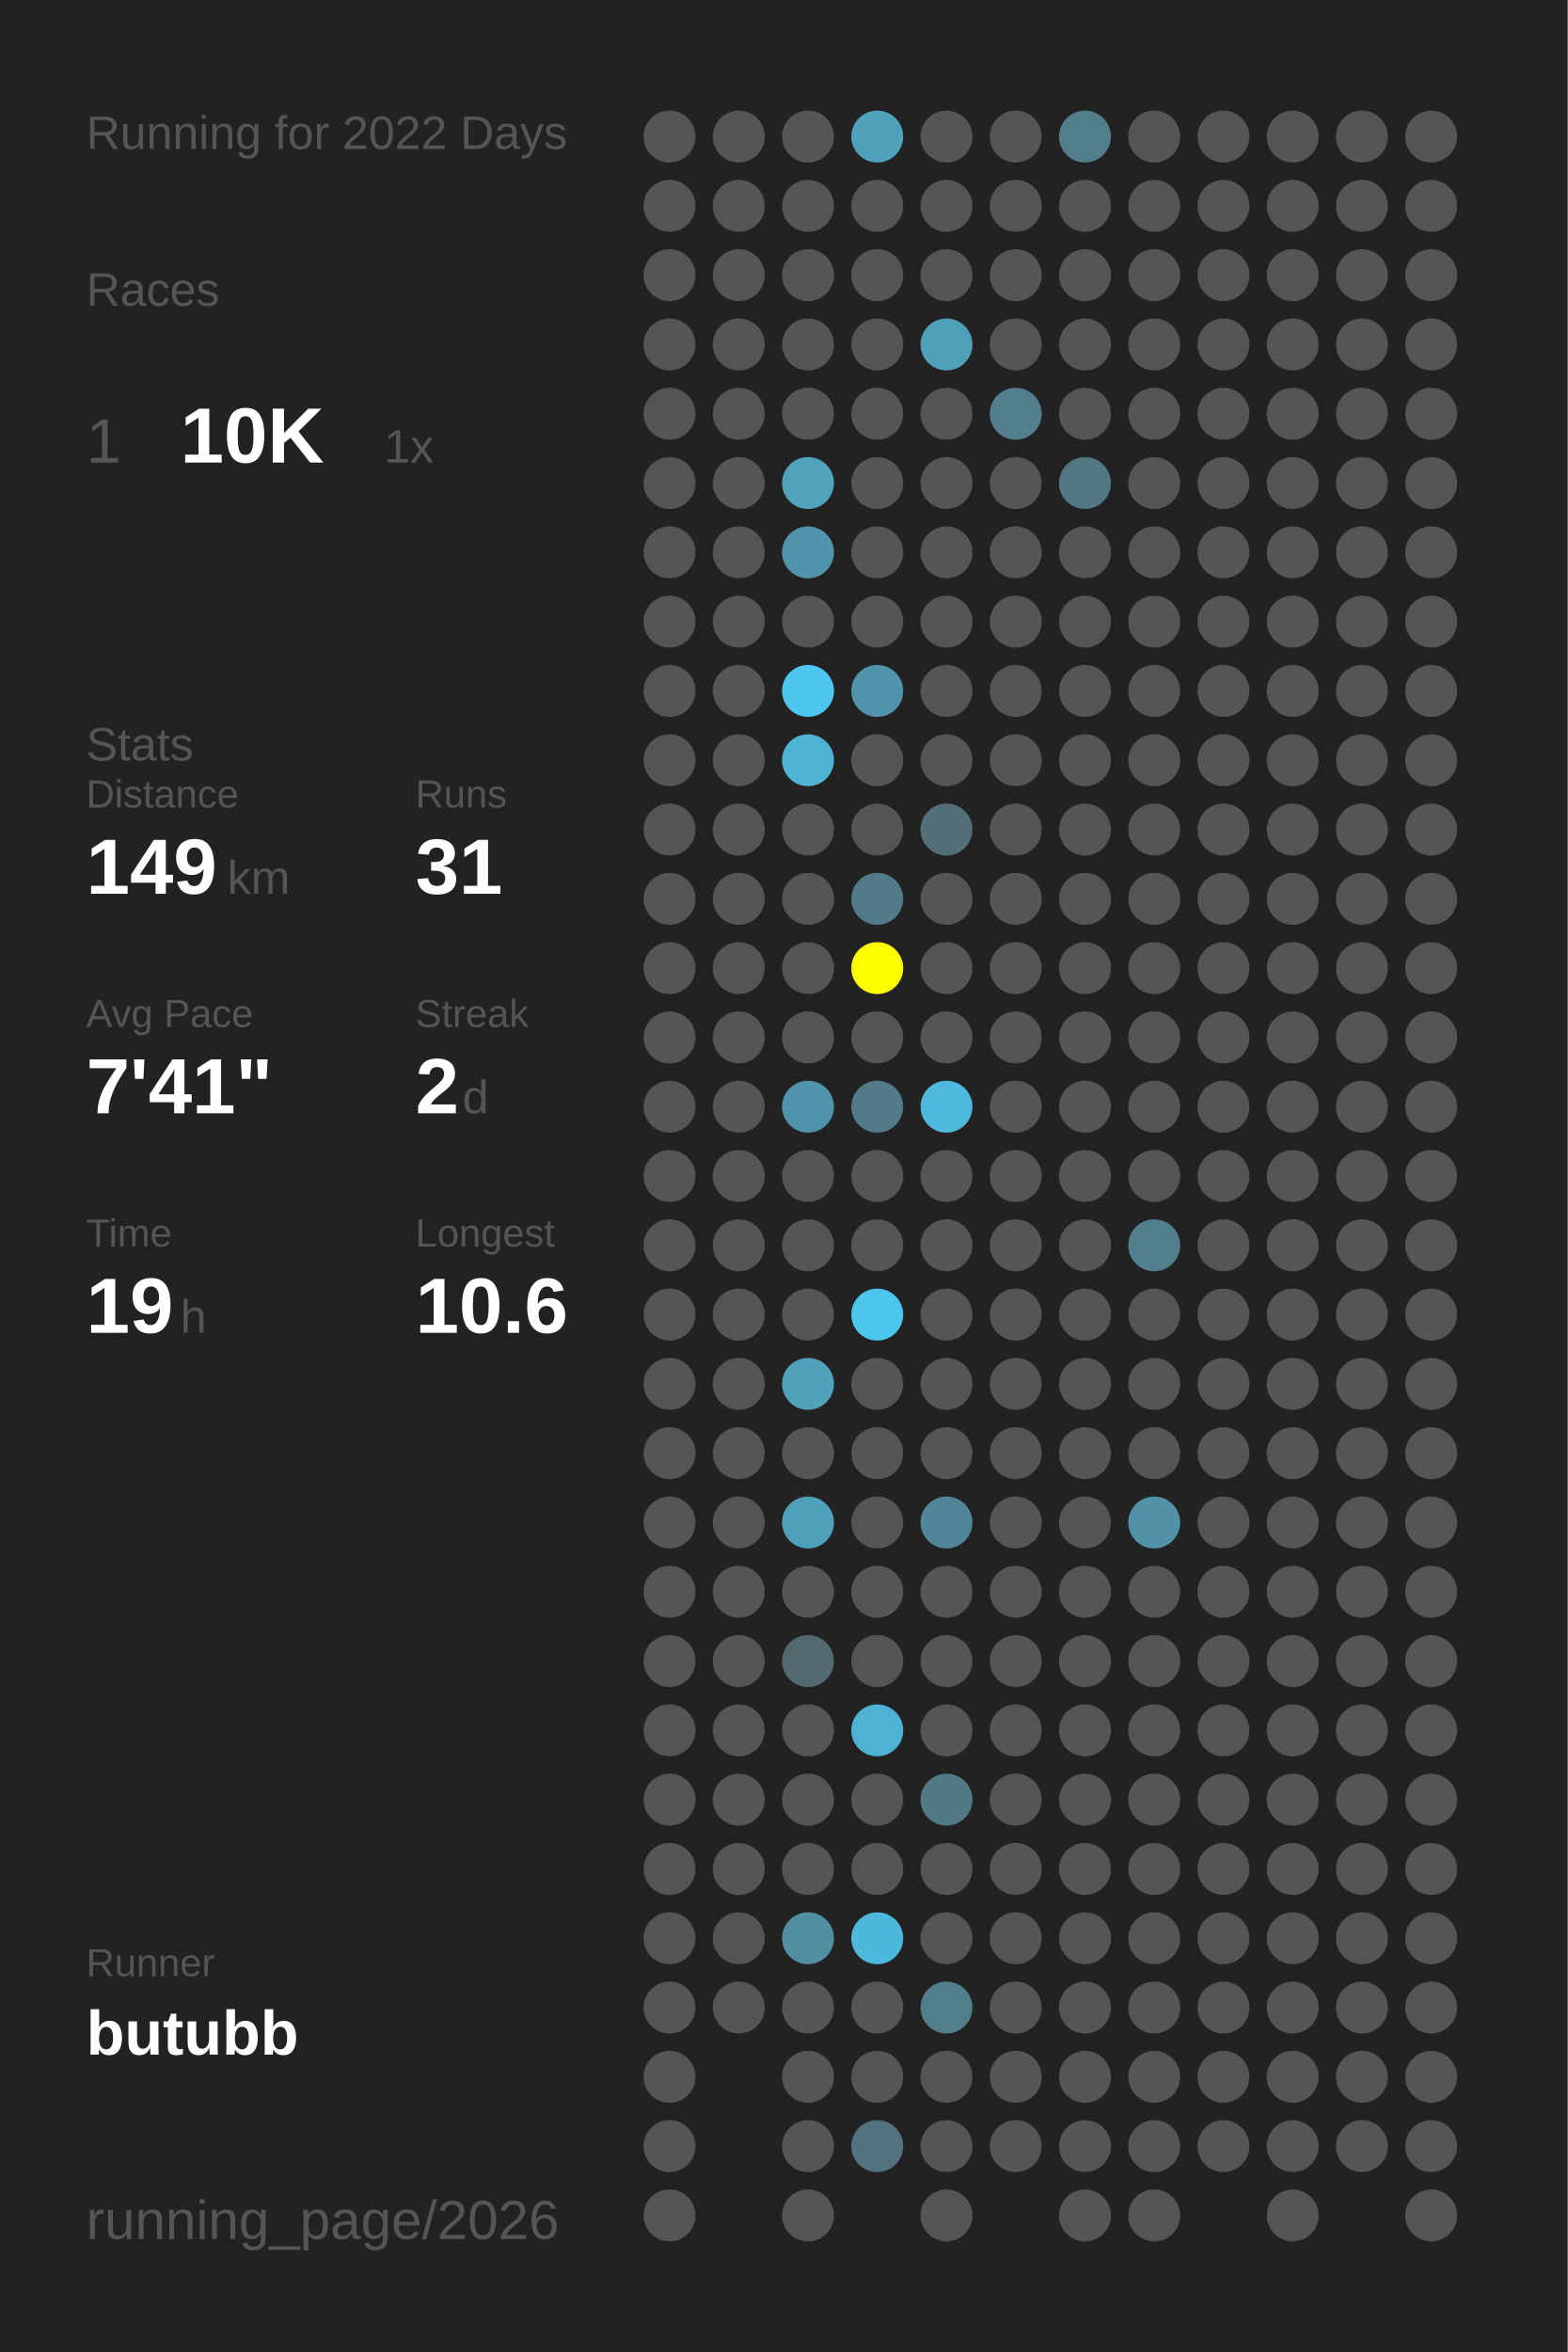
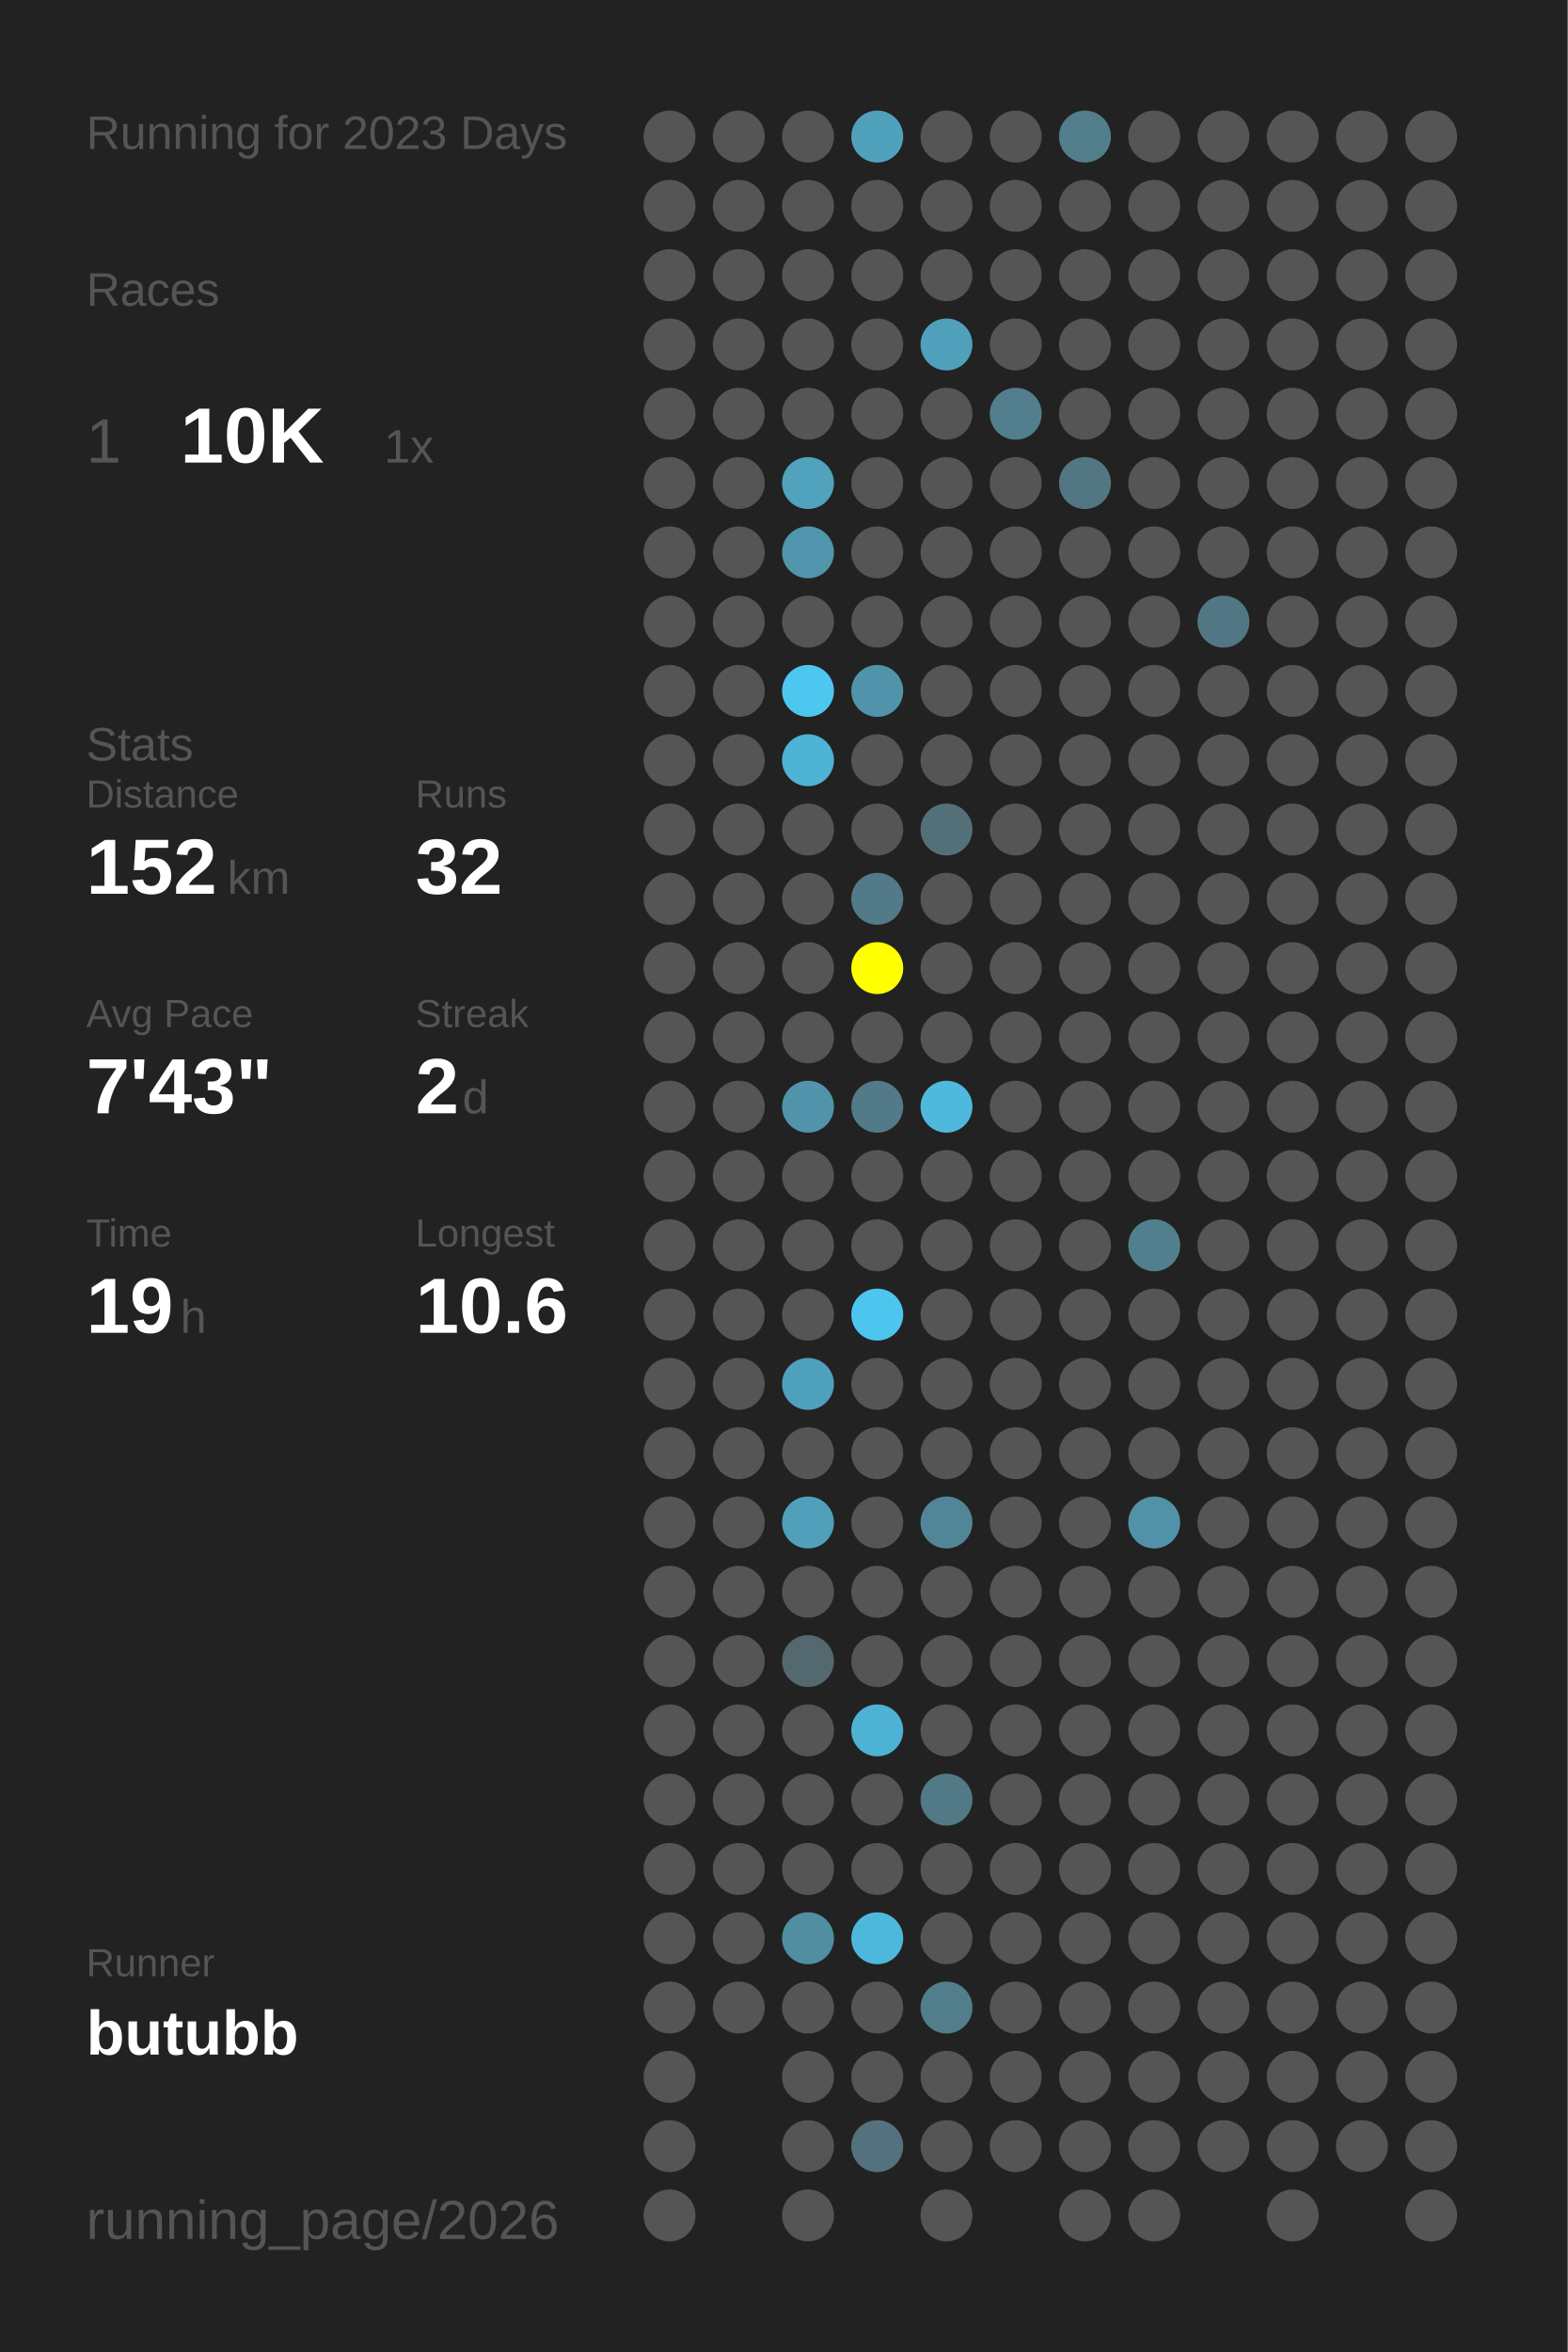
<svg xmlns="http://www.w3.org/2000/svg" baseProfile="full" height="300mm" version="1.1" viewBox="0,0,200,300" width="200mm">
  <defs />
  <rect fill="#222222" height="300" width="200" x="0" y="0" />
-   <text fill="#555555" style="font-size:6px; font-family:Arial;" x="11" y="19">Running for 2022 Days</text>
+   <text fill="#555555" style="font-size:6px; font-family:Arial;" x="11" y="19">Running for 2023 Days</text>
  <text fill="#555555" style="font-size:6px; font-family:Arial;" x="11" y="39">Races</text>
  <text fill="#555555" style="font-size:8px; font-family:Arial;" x="11" y="59">1</text>
  <text fill="#FFFFFF" style="font-size:10px; font-family:Arial; font-weight:bold;" x="23" y="59">10K</text>
  <text fill="#555555" style="font-size:6px; font-family:Arial;" x="49" y="59">1x</text>
  <text fill="#555555" style="font-size:6px; font-family:Arial;" x="11" y="97">Stats</text>
  <text fill="#555555" style="font-size:5px; font-family:Arial;" x="11" y="103">Distance</text>
-   <text fill="#FFFFFF" style="font-size:10px; font-family:Arial; font-weight:bold;" x="11" y="114">149</text>
+   <text fill="#FFFFFF" style="font-size:10px; font-family:Arial; font-weight:bold;" x="11" y="114">152</text>
  <text fill="#555555" style="font-size:6px; font-family:Arial;" x="29" y="114">km</text>
  <text fill="#555555" style="font-size:5px; font-family:Arial;" x="53" y="103">Runs</text>
-   <text fill="#FFFFFF" style="font-size:10px; font-family:Arial; font-weight:bold;" x="53" y="114">31</text>
+   <text fill="#FFFFFF" style="font-size:10px; font-family:Arial; font-weight:bold;" x="53" y="114">32</text>
  <text fill="#555555" style="font-size:5px; font-family:Arial;" x="11" y="131">Avg Pace</text>
-   <text fill="#FFFFFF" style="font-size:10px; font-family:Arial; font-weight:bold;" x="11" y="142">7'41"</text>
+   <text fill="#FFFFFF" style="font-size:10px; font-family:Arial; font-weight:bold;" x="11" y="142">7'43"</text>
  <text fill="#555555" style="font-size:5px; font-family:Arial;" x="53" y="131">Streak</text>
  <text fill="#FFFFFF" style="font-size:10px; font-family:Arial; font-weight:bold;" x="53" y="142">2</text>
  <text fill="#555555" style="font-size:6px; font-family:Arial;" x="59" y="142">d</text>
  <text fill="#555555" style="font-size:5px; font-family:Arial;" x="11" y="159">Time</text>
  <text fill="#FFFFFF" style="font-size:10px; font-family:Arial; font-weight:bold;" x="11" y="170">19</text>
  <text fill="#555555" style="font-size:6px; font-family:Arial;" x="23" y="170">h</text>
  <text fill="#555555" style="font-size:5px; font-family:Arial;" x="53" y="159">Longest</text>
  <text fill="#FFFFFF" style="font-size:10px; font-family:Arial; font-weight:bold;" x="53" y="170">10.6</text>
  <text fill="#555555" style="font-size:5px; font-family:Arial;" x="11" y="252.065">Runner</text>
  <text fill="#FFFFFF" style="font-size:8px; font-family:Arial; font-weight:bold;" x="11" y="262.065">butubb</text>
  <text fill="#555555" style="font-size:7px; font-family:Arial;" x="11" y="285.581">running_page/2026</text>
  <circle cx="85.417" cy="17.419" fill="#555555" r="3.312" />
  <circle cx="85.417" cy="26.258" fill="#555555" r="3.312" />
  <circle cx="85.417" cy="35.097" fill="#555555" r="3.312" />
  <circle cx="85.417" cy="43.935" fill="#555555" r="3.312" />
  <circle cx="85.417" cy="52.774" fill="#555555" r="3.312" />
  <circle cx="85.417" cy="61.613" fill="#555555" r="3.312" />
  <circle cx="85.417" cy="70.452" fill="#555555" r="3.312" />
  <circle cx="85.417" cy="79.29" fill="#555555" r="3.312" />
  <circle cx="85.417" cy="88.129" fill="#555555" r="3.312" />
  <circle cx="85.417" cy="96.968" fill="#555555" r="3.312" />
  <circle cx="85.417" cy="105.806" fill="#555555" r="3.312" />
  <circle cx="85.417" cy="114.645" fill="#555555" r="3.312" />
  <circle cx="85.417" cy="123.484" fill="#555555" r="3.312" />
  <circle cx="85.417" cy="132.323" fill="#555555" r="3.312" />
  <circle cx="85.417" cy="141.161" fill="#555555" r="3.312" />
  <circle cx="85.417" cy="150" fill="#555555" r="3.312" />
  <circle cx="85.417" cy="158.839" fill="#555555" r="3.312" />
  <circle cx="85.417" cy="167.677" fill="#555555" r="3.312" />
  <circle cx="85.417" cy="176.516" fill="#555555" r="3.312" />
  <circle cx="85.417" cy="185.355" fill="#555555" r="3.312" />
  <circle cx="85.417" cy="194.194" fill="#555555" r="3.312" />
  <circle cx="85.417" cy="203.032" fill="#555555" r="3.312" />
  <circle cx="85.417" cy="211.871" fill="#555555" r="3.312" />
  <circle cx="85.417" cy="220.71" fill="#555555" r="3.312" />
  <circle cx="85.417" cy="229.548" fill="#555555" r="3.312" />
  <circle cx="85.417" cy="238.387" fill="#555555" r="3.312" />
  <circle cx="85.417" cy="247.226" fill="#555555" r="3.312" />
  <circle cx="85.417" cy="256.065" fill="#555555" r="3.312" />
  <circle cx="85.417" cy="264.903" fill="#555555" r="3.312" />
  <circle cx="85.417" cy="273.742" fill="#555555" r="3.312" />
  <circle cx="85.417" cy="282.581" fill="#555555" r="3.312" />
  <circle cx="94.25" cy="17.419" fill="#555555" r="3.312" />
  <circle cx="94.25" cy="26.258" fill="#555555" r="3.312" />
  <circle cx="94.25" cy="35.097" fill="#555555" r="3.312" />
  <circle cx="94.25" cy="43.935" fill="#555555" r="3.312" />
  <circle cx="94.25" cy="52.774" fill="#555555" r="3.312" />
  <circle cx="94.25" cy="61.613" fill="#555555" r="3.312" />
  <circle cx="94.25" cy="70.452" fill="#555555" r="3.312" />
  <circle cx="94.25" cy="79.29" fill="#555555" r="3.312" />
  <circle cx="94.25" cy="88.129" fill="#555555" r="3.312" />
  <circle cx="94.25" cy="96.968" fill="#555555" r="3.312" />
  <circle cx="94.25" cy="105.806" fill="#555555" r="3.312" />
  <circle cx="94.25" cy="114.645" fill="#555555" r="3.312" />
  <circle cx="94.25" cy="123.484" fill="#555555" r="3.312" />
  <circle cx="94.25" cy="132.323" fill="#555555" r="3.312" />
  <circle cx="94.25" cy="141.161" fill="#555555" r="3.312" />
  <circle cx="94.25" cy="150" fill="#555555" r="3.312" />
  <circle cx="94.25" cy="158.839" fill="#555555" r="3.312" />
  <circle cx="94.25" cy="167.677" fill="#555555" r="3.312" />
  <circle cx="94.25" cy="176.516" fill="#555555" r="3.312" />
  <circle cx="94.25" cy="185.355" fill="#555555" r="3.312" />
  <circle cx="94.25" cy="194.194" fill="#555555" r="3.312" />
  <circle cx="94.25" cy="203.032" fill="#555555" r="3.312" />
  <circle cx="94.25" cy="211.871" fill="#555555" r="3.312" />
  <circle cx="94.25" cy="220.71" fill="#555555" r="3.312" />
  <circle cx="94.25" cy="229.548" fill="#555555" r="3.312" />
  <circle cx="94.25" cy="238.387" fill="#555555" r="3.312" />
  <circle cx="94.25" cy="247.226" fill="#555555" r="3.312" />
  <circle cx="94.25" cy="256.065" fill="#555555" r="3.312" />
  <circle cx="103.083" cy="17.419" fill="#555555" r="3.312" />
  <circle cx="103.083" cy="26.258" fill="#555555" r="3.312" />
  <circle cx="103.083" cy="35.097" fill="#555555" r="3.312" />
  <circle cx="103.083" cy="43.935" fill="#555555" r="3.312" />
  <circle cx="103.083" cy="52.774" fill="#555555" r="3.312" />
  <circle cx="103.083" cy="61.613" fill="#50a2bd" r="3.312" />
  <circle cx="103.083" cy="70.452" fill="#5095ac" r="3.312" />
  <circle cx="103.083" cy="79.29" fill="#555555" r="3.312" />
  <circle cx="103.083" cy="88.129" fill="#4dc7f0" r="3.312" />
  <circle cx="103.083" cy="96.968" fill="#4eb3d5" r="3.312" />
  <circle cx="103.083" cy="105.806" fill="#555555" r="3.312" />
  <circle cx="103.083" cy="114.645" fill="#555555" r="3.312" />
  <circle cx="103.083" cy="123.484" fill="#555555" r="3.312" />
  <circle cx="103.083" cy="132.323" fill="#555555" r="3.312" />
  <circle cx="103.083" cy="141.161" fill="#5093aa" r="3.312" />
  <circle cx="103.083" cy="150" fill="#555555" r="3.312" />
  <circle cx="103.083" cy="158.839" fill="#555555" r="3.312" />
  <circle cx="103.083" cy="167.677" fill="#555555" r="3.312" />
  <circle cx="103.083" cy="176.516" fill="#50a1bc" r="3.312" />
  <circle cx="103.083" cy="185.355" fill="#555555" r="3.312" />
  <circle cx="103.083" cy="194.194" fill="#50a0bb" r="3.312" />
  <circle cx="103.083" cy="203.032" fill="#555555" r="3.312" />
  <circle cx="103.083" cy="211.871" fill="#53686f" r="3.312" />
  <circle cx="103.083" cy="220.71" fill="#555555" r="3.312" />
  <circle cx="103.083" cy="229.548" fill="#555555" r="3.312" />
  <circle cx="103.083" cy="238.387" fill="#555555" r="3.312" />
  <circle cx="103.083" cy="247.226" fill="#518ea2" r="3.312" />
  <circle cx="103.083" cy="256.065" fill="#555555" r="3.312" />
  <circle cx="103.083" cy="264.903" fill="#555555" r="3.312" />
  <circle cx="103.083" cy="273.742" fill="#555555" r="3.312" />
  <circle cx="103.083" cy="282.581" fill="#555555" r="3.312" />
  <circle cx="111.917" cy="17.419" fill="#50a1bc" r="3.312" />
  <circle cx="111.917" cy="26.258" fill="#555555" r="3.312" />
  <circle cx="111.917" cy="35.097" fill="#555555" r="3.312" />
  <circle cx="111.917" cy="43.935" fill="#555555" r="3.312" />
  <circle cx="111.917" cy="52.774" fill="#555555" r="3.312" />
  <circle cx="111.917" cy="61.613" fill="#555555" r="3.312" />
  <circle cx="111.917" cy="70.452" fill="#555555" r="3.312" />
  <circle cx="111.917" cy="79.29" fill="#555555" r="3.312" />
  <circle cx="111.917" cy="88.129" fill="#5093aa" r="3.312" />
  <circle cx="111.917" cy="96.968" fill="#555555" r="3.312" />
  <circle cx="111.917" cy="105.806" fill="#555555" r="3.312" />
  <circle cx="111.917" cy="114.645" fill="#527a88" r="3.312" />
  <circle cx="111.917" cy="123.484" fill="#FFFF00" r="3.312" />
  <circle cx="111.917" cy="132.323" fill="#555555" r="3.312" />
  <circle cx="111.917" cy="141.161" fill="#527a88" r="3.312" />
  <circle cx="111.917" cy="150" fill="#555555" r="3.312" />
  <circle cx="111.917" cy="158.839" fill="#555555" r="3.312" />
  <circle cx="111.917" cy="167.677" fill="#4dc6ef" r="3.312" />
  <circle cx="111.917" cy="176.516" fill="#555555" r="3.312" />
  <circle cx="111.917" cy="185.355" fill="#555555" r="3.312" />
  <circle cx="111.917" cy="194.194" fill="#555555" r="3.312" />
  <circle cx="111.917" cy="203.032" fill="#555555" r="3.312" />
  <circle cx="111.917" cy="211.871" fill="#555555" r="3.312" />
  <circle cx="111.917" cy="220.71" fill="#4eb2d4" r="3.312" />
  <circle cx="111.917" cy="229.548" fill="#555555" r="3.312" />
  <circle cx="111.917" cy="238.387" fill="#555555" r="3.312" />
  <circle cx="111.917" cy="247.226" fill="#4eb8dc" r="3.312" />
  <circle cx="111.917" cy="256.065" fill="#555555" r="3.312" />
  <circle cx="111.917" cy="264.903" fill="#555555" r="3.312" />
  <circle cx="111.917" cy="273.742" fill="#53727d" r="3.312" />
  <circle cx="120.75" cy="17.419" fill="#555555" r="3.312" />
  <circle cx="120.75" cy="26.258" fill="#555555" r="3.312" />
  <circle cx="120.75" cy="35.097" fill="#555555" r="3.312" />
  <circle cx="120.75" cy="43.935" fill="#50a0bb" r="3.312" />
  <circle cx="120.75" cy="52.774" fill="#555555" r="3.312" />
  <circle cx="120.75" cy="61.613" fill="#555555" r="3.312" />
  <circle cx="120.75" cy="70.452" fill="#555555" r="3.312" />
  <circle cx="120.75" cy="79.29" fill="#555555" r="3.312" />
  <circle cx="120.75" cy="88.129" fill="#555555" r="3.312" />
  <circle cx="120.75" cy="96.968" fill="#555555" r="3.312" />
  <circle cx="120.75" cy="105.806" fill="#537079" r="3.312" />
  <circle cx="120.75" cy="114.645" fill="#555555" r="3.312" />
  <circle cx="120.75" cy="123.484" fill="#555555" r="3.312" />
  <circle cx="120.75" cy="132.323" fill="#555555" r="3.312" />
  <circle cx="120.75" cy="141.161" fill="#4eb9dd" r="3.312" />
  <circle cx="120.75" cy="150" fill="#555555" r="3.312" />
  <circle cx="120.75" cy="158.839" fill="#555555" r="3.312" />
  <circle cx="120.75" cy="167.677" fill="#555555" r="3.312" />
  <circle cx="120.75" cy="176.516" fill="#555555" r="3.312" />
  <circle cx="120.75" cy="185.355" fill="#555555" r="3.312" />
  <circle cx="120.75" cy="194.194" fill="#518698" r="3.312" />
  <circle cx="120.75" cy="203.032" fill="#555555" r="3.312" />
  <circle cx="120.75" cy="211.871" fill="#555555" r="3.312" />
  <circle cx="120.75" cy="220.71" fill="#555555" r="3.312" />
  <circle cx="120.75" cy="229.548" fill="#527986" r="3.312" />
  <circle cx="120.75" cy="238.387" fill="#555555" r="3.312" />
  <circle cx="120.75" cy="247.226" fill="#555555" r="3.312" />
  <circle cx="120.75" cy="256.065" fill="#527e8c" r="3.312" />
  <circle cx="120.75" cy="264.903" fill="#555555" r="3.312" />
  <circle cx="120.75" cy="273.742" fill="#555555" r="3.312" />
  <circle cx="120.75" cy="282.581" fill="#555555" r="3.312" />
  <circle cx="129.583" cy="17.419" fill="#555555" r="3.312" />
  <circle cx="129.583" cy="26.258" fill="#555555" r="3.312" />
  <circle cx="129.583" cy="35.097" fill="#555555" r="3.312" />
  <circle cx="129.583" cy="43.935" fill="#555555" r="3.312" />
  <circle cx="129.583" cy="52.774" fill="#527e8d" r="3.312" />
  <circle cx="129.583" cy="61.613" fill="#555555" r="3.312" />
  <circle cx="129.583" cy="70.452" fill="#555555" r="3.312" />
  <circle cx="129.583" cy="79.29" fill="#555555" r="3.312" />
  <circle cx="129.583" cy="88.129" fill="#555555" r="3.312" />
  <circle cx="129.583" cy="96.968" fill="#555555" r="3.312" />
  <circle cx="129.583" cy="105.806" fill="#555555" r="3.312" />
  <circle cx="129.583" cy="114.645" fill="#555555" r="3.312" />
  <circle cx="129.583" cy="123.484" fill="#555555" r="3.312" />
  <circle cx="129.583" cy="132.323" fill="#555555" r="3.312" />
  <circle cx="129.583" cy="141.161" fill="#555555" r="3.312" />
  <circle cx="129.583" cy="150" fill="#555555" r="3.312" />
  <circle cx="129.583" cy="158.839" fill="#555555" r="3.312" />
  <circle cx="129.583" cy="167.677" fill="#555555" r="3.312" />
  <circle cx="129.583" cy="176.516" fill="#555555" r="3.312" />
  <circle cx="129.583" cy="185.355" fill="#555555" r="3.312" />
  <circle cx="129.583" cy="194.194" fill="#555555" r="3.312" />
  <circle cx="129.583" cy="203.032" fill="#555555" r="3.312" />
  <circle cx="129.583" cy="211.871" fill="#555555" r="3.312" />
  <circle cx="129.583" cy="220.71" fill="#555555" r="3.312" />
  <circle cx="129.583" cy="229.548" fill="#555555" r="3.312" />
  <circle cx="129.583" cy="238.387" fill="#555555" r="3.312" />
  <circle cx="129.583" cy="247.226" fill="#555555" r="3.312" />
  <circle cx="129.583" cy="256.065" fill="#555555" r="3.312" />
  <circle cx="129.583" cy="264.903" fill="#555555" r="3.312" />
  <circle cx="129.583" cy="273.742" fill="#555555" r="3.312" />
  <circle cx="138.417" cy="17.419" fill="#527d8b" r="3.312" />
  <circle cx="138.417" cy="26.258" fill="#555555" r="3.312" />
  <circle cx="138.417" cy="35.097" fill="#555555" r="3.312" />
  <circle cx="138.417" cy="43.935" fill="#555555" r="3.312" />
  <circle cx="138.417" cy="52.774" fill="#555555" r="3.312" />
  <circle cx="138.417" cy="61.613" fill="#527682" r="3.312" />
  <circle cx="138.417" cy="70.452" fill="#555555" r="3.312" />
  <circle cx="138.417" cy="79.29" fill="#555555" r="3.312" />
  <circle cx="138.417" cy="88.129" fill="#555555" r="3.312" />
  <circle cx="138.417" cy="96.968" fill="#555555" r="3.312" />
  <circle cx="138.417" cy="105.806" fill="#555555" r="3.312" />
  <circle cx="138.417" cy="114.645" fill="#555555" r="3.312" />
  <circle cx="138.417" cy="123.484" fill="#555555" r="3.312" />
  <circle cx="138.417" cy="132.323" fill="#555555" r="3.312" />
  <circle cx="138.417" cy="141.161" fill="#555555" r="3.312" />
  <circle cx="138.417" cy="150" fill="#555555" r="3.312" />
  <circle cx="138.417" cy="158.839" fill="#555555" r="3.312" />
  <circle cx="138.417" cy="167.677" fill="#555555" r="3.312" />
  <circle cx="138.417" cy="176.516" fill="#555555" r="3.312" />
  <circle cx="138.417" cy="185.355" fill="#555555" r="3.312" />
  <circle cx="138.417" cy="194.194" fill="#555555" r="3.312" />
  <circle cx="138.417" cy="203.032" fill="#555555" r="3.312" />
  <circle cx="138.417" cy="211.871" fill="#555555" r="3.312" />
  <circle cx="138.417" cy="220.71" fill="#555555" r="3.312" />
  <circle cx="138.417" cy="229.548" fill="#555555" r="3.312" />
  <circle cx="138.417" cy="238.387" fill="#555555" r="3.312" />
  <circle cx="138.417" cy="247.226" fill="#555555" r="3.312" />
  <circle cx="138.417" cy="256.065" fill="#555555" r="3.312" />
  <circle cx="138.417" cy="264.903" fill="#555555" r="3.312" />
  <circle cx="138.417" cy="273.742" fill="#555555" r="3.312" />
  <circle cx="138.417" cy="282.581" fill="#555555" r="3.312" />
  <circle cx="147.25" cy="17.419" fill="#555555" r="3.312" />
  <circle cx="147.25" cy="26.258" fill="#555555" r="3.312" />
  <circle cx="147.25" cy="35.097" fill="#555555" r="3.312" />
  <circle cx="147.25" cy="43.935" fill="#555555" r="3.312" />
  <circle cx="147.25" cy="52.774" fill="#555555" r="3.312" />
  <circle cx="147.25" cy="61.613" fill="#555555" r="3.312" />
  <circle cx="147.25" cy="70.452" fill="#555555" r="3.312" />
  <circle cx="147.25" cy="79.29" fill="#555555" r="3.312" />
  <circle cx="147.25" cy="88.129" fill="#555555" r="3.312" />
  <circle cx="147.25" cy="96.968" fill="#555555" r="3.312" />
  <circle cx="147.25" cy="105.806" fill="#555555" r="3.312" />
  <circle cx="147.25" cy="114.645" fill="#555555" r="3.312" />
  <circle cx="147.25" cy="123.484" fill="#555555" r="3.312" />
  <circle cx="147.25" cy="132.323" fill="#555555" r="3.312" />
  <circle cx="147.25" cy="141.161" fill="#555555" r="3.312" />
  <circle cx="147.25" cy="150" fill="#555555" r="3.312" />
  <circle cx="147.25" cy="158.839" fill="#527f8e" r="3.312" />
  <circle cx="147.25" cy="167.677" fill="#555555" r="3.312" />
  <circle cx="147.25" cy="176.516" fill="#555555" r="3.312" />
  <circle cx="147.25" cy="185.355" fill="#555555" r="3.312" />
  <circle cx="147.25" cy="194.194" fill="#5192a8" r="3.312" />
  <circle cx="147.25" cy="203.032" fill="#555555" r="3.312" />
  <circle cx="147.25" cy="211.871" fill="#555555" r="3.312" />
  <circle cx="147.25" cy="220.71" fill="#555555" r="3.312" />
  <circle cx="147.25" cy="229.548" fill="#555555" r="3.312" />
  <circle cx="147.25" cy="238.387" fill="#555555" r="3.312" />
  <circle cx="147.25" cy="247.226" fill="#555555" r="3.312" />
  <circle cx="147.25" cy="256.065" fill="#555555" r="3.312" />
  <circle cx="147.25" cy="264.903" fill="#555555" r="3.312" />
  <circle cx="147.25" cy="273.742" fill="#555555" r="3.312" />
  <circle cx="147.25" cy="282.581" fill="#555555" r="3.312" />
  <circle cx="156.083" cy="17.419" fill="#555555" r="3.312" />
  <circle cx="156.083" cy="26.258" fill="#555555" r="3.312" />
  <circle cx="156.083" cy="35.097" fill="#555555" r="3.312" />
  <circle cx="156.083" cy="43.935" fill="#555555" r="3.312" />
  <circle cx="156.083" cy="52.774" fill="#555555" r="3.312" />
  <circle cx="156.083" cy="61.613" fill="#555555" r="3.312" />
  <circle cx="156.083" cy="70.452" fill="#555555" r="3.312" />
-   <circle cx="156.083" cy="79.29" fill="#555555" r="3.312" />
+   <circle cx="156.083" cy="79.29" fill="#527784" r="3.312" />
  <circle cx="156.083" cy="88.129" fill="#555555" r="3.312" />
  <circle cx="156.083" cy="96.968" fill="#555555" r="3.312" />
  <circle cx="156.083" cy="105.806" fill="#555555" r="3.312" />
  <circle cx="156.083" cy="114.645" fill="#555555" r="3.312" />
  <circle cx="156.083" cy="123.484" fill="#555555" r="3.312" />
  <circle cx="156.083" cy="132.323" fill="#555555" r="3.312" />
  <circle cx="156.083" cy="141.161" fill="#555555" r="3.312" />
  <circle cx="156.083" cy="150" fill="#555555" r="3.312" />
  <circle cx="156.083" cy="158.839" fill="#555555" r="3.312" />
  <circle cx="156.083" cy="167.677" fill="#555555" r="3.312" />
  <circle cx="156.083" cy="176.516" fill="#555555" r="3.312" />
  <circle cx="156.083" cy="185.355" fill="#555555" r="3.312" />
  <circle cx="156.083" cy="194.194" fill="#555555" r="3.312" />
  <circle cx="156.083" cy="203.032" fill="#555555" r="3.312" />
  <circle cx="156.083" cy="211.871" fill="#555555" r="3.312" />
  <circle cx="156.083" cy="220.71" fill="#555555" r="3.312" />
  <circle cx="156.083" cy="229.548" fill="#555555" r="3.312" />
  <circle cx="156.083" cy="238.387" fill="#555555" r="3.312" />
  <circle cx="156.083" cy="247.226" fill="#555555" r="3.312" />
  <circle cx="156.083" cy="256.065" fill="#555555" r="3.312" />
  <circle cx="156.083" cy="264.903" fill="#555555" r="3.312" />
  <circle cx="156.083" cy="273.742" fill="#555555" r="3.312" />
  <circle cx="164.917" cy="17.419" fill="#555555" r="3.312" />
  <circle cx="164.917" cy="26.258" fill="#555555" r="3.312" />
  <circle cx="164.917" cy="35.097" fill="#555555" r="3.312" />
  <circle cx="164.917" cy="43.935" fill="#555555" r="3.312" />
  <circle cx="164.917" cy="52.774" fill="#555555" r="3.312" />
  <circle cx="164.917" cy="61.613" fill="#555555" r="3.312" />
  <circle cx="164.917" cy="70.452" fill="#555555" r="3.312" />
  <circle cx="164.917" cy="79.29" fill="#555555" r="3.312" />
  <circle cx="164.917" cy="88.129" fill="#555555" r="3.312" />
  <circle cx="164.917" cy="96.968" fill="#555555" r="3.312" />
  <circle cx="164.917" cy="105.806" fill="#555555" r="3.312" />
  <circle cx="164.917" cy="114.645" fill="#555555" r="3.312" />
  <circle cx="164.917" cy="123.484" fill="#555555" r="3.312" />
  <circle cx="164.917" cy="132.323" fill="#555555" r="3.312" />
  <circle cx="164.917" cy="141.161" fill="#555555" r="3.312" />
  <circle cx="164.917" cy="150" fill="#555555" r="3.312" />
  <circle cx="164.917" cy="158.839" fill="#555555" r="3.312" />
  <circle cx="164.917" cy="167.677" fill="#555555" r="3.312" />
  <circle cx="164.917" cy="176.516" fill="#555555" r="3.312" />
  <circle cx="164.917" cy="185.355" fill="#555555" r="3.312" />
  <circle cx="164.917" cy="194.194" fill="#555555" r="3.312" />
  <circle cx="164.917" cy="203.032" fill="#555555" r="3.312" />
  <circle cx="164.917" cy="211.871" fill="#555555" r="3.312" />
  <circle cx="164.917" cy="220.71" fill="#555555" r="3.312" />
  <circle cx="164.917" cy="229.548" fill="#555555" r="3.312" />
  <circle cx="164.917" cy="238.387" fill="#555555" r="3.312" />
  <circle cx="164.917" cy="247.226" fill="#555555" r="3.312" />
  <circle cx="164.917" cy="256.065" fill="#555555" r="3.312" />
  <circle cx="164.917" cy="264.903" fill="#555555" r="3.312" />
  <circle cx="164.917" cy="273.742" fill="#555555" r="3.312" />
  <circle cx="164.917" cy="282.581" fill="#555555" r="3.312" />
  <circle cx="173.75" cy="17.419" fill="#555555" r="3.312" />
  <circle cx="173.75" cy="26.258" fill="#555555" r="3.312" />
  <circle cx="173.75" cy="35.097" fill="#555555" r="3.312" />
  <circle cx="173.75" cy="43.935" fill="#555555" r="3.312" />
  <circle cx="173.75" cy="52.774" fill="#555555" r="3.312" />
  <circle cx="173.75" cy="61.613" fill="#555555" r="3.312" />
  <circle cx="173.75" cy="70.452" fill="#555555" r="3.312" />
  <circle cx="173.75" cy="79.29" fill="#555555" r="3.312" />
  <circle cx="173.75" cy="88.129" fill="#555555" r="3.312" />
  <circle cx="173.75" cy="96.968" fill="#555555" r="3.312" />
  <circle cx="173.75" cy="105.806" fill="#555555" r="3.312" />
  <circle cx="173.75" cy="114.645" fill="#555555" r="3.312" />
  <circle cx="173.75" cy="123.484" fill="#555555" r="3.312" />
  <circle cx="173.75" cy="132.323" fill="#555555" r="3.312" />
  <circle cx="173.75" cy="141.161" fill="#555555" r="3.312" />
  <circle cx="173.75" cy="150" fill="#555555" r="3.312" />
  <circle cx="173.75" cy="158.839" fill="#555555" r="3.312" />
  <circle cx="173.75" cy="167.677" fill="#555555" r="3.312" />
  <circle cx="173.75" cy="176.516" fill="#555555" r="3.312" />
  <circle cx="173.75" cy="185.355" fill="#555555" r="3.312" />
  <circle cx="173.75" cy="194.194" fill="#555555" r="3.312" />
  <circle cx="173.75" cy="203.032" fill="#555555" r="3.312" />
  <circle cx="173.75" cy="211.871" fill="#555555" r="3.312" />
  <circle cx="173.75" cy="220.71" fill="#555555" r="3.312" />
  <circle cx="173.75" cy="229.548" fill="#555555" r="3.312" />
  <circle cx="173.75" cy="238.387" fill="#555555" r="3.312" />
  <circle cx="173.75" cy="247.226" fill="#555555" r="3.312" />
  <circle cx="173.75" cy="256.065" fill="#555555" r="3.312" />
  <circle cx="173.75" cy="264.903" fill="#555555" r="3.312" />
  <circle cx="173.75" cy="273.742" fill="#555555" r="3.312" />
  <circle cx="182.583" cy="17.419" fill="#555555" r="3.312" />
  <circle cx="182.583" cy="26.258" fill="#555555" r="3.312" />
  <circle cx="182.583" cy="35.097" fill="#555555" r="3.312" />
  <circle cx="182.583" cy="43.935" fill="#555555" r="3.312" />
  <circle cx="182.583" cy="52.774" fill="#555555" r="3.312" />
  <circle cx="182.583" cy="61.613" fill="#555555" r="3.312" />
  <circle cx="182.583" cy="70.452" fill="#555555" r="3.312" />
  <circle cx="182.583" cy="79.29" fill="#555555" r="3.312" />
  <circle cx="182.583" cy="88.129" fill="#555555" r="3.312" />
  <circle cx="182.583" cy="96.968" fill="#555555" r="3.312" />
  <circle cx="182.583" cy="105.806" fill="#555555" r="3.312" />
  <circle cx="182.583" cy="114.645" fill="#555555" r="3.312" />
  <circle cx="182.583" cy="123.484" fill="#555555" r="3.312" />
  <circle cx="182.583" cy="132.323" fill="#555555" r="3.312" />
  <circle cx="182.583" cy="141.161" fill="#555555" r="3.312" />
  <circle cx="182.583" cy="150" fill="#555555" r="3.312" />
  <circle cx="182.583" cy="158.839" fill="#555555" r="3.312" />
  <circle cx="182.583" cy="167.677" fill="#555555" r="3.312" />
  <circle cx="182.583" cy="176.516" fill="#555555" r="3.312" />
  <circle cx="182.583" cy="185.355" fill="#555555" r="3.312" />
  <circle cx="182.583" cy="194.194" fill="#555555" r="3.312" />
  <circle cx="182.583" cy="203.032" fill="#555555" r="3.312" />
  <circle cx="182.583" cy="211.871" fill="#555555" r="3.312" />
  <circle cx="182.583" cy="220.71" fill="#555555" r="3.312" />
  <circle cx="182.583" cy="229.548" fill="#555555" r="3.312" />
  <circle cx="182.583" cy="238.387" fill="#555555" r="3.312" />
  <circle cx="182.583" cy="247.226" fill="#555555" r="3.312" />
  <circle cx="182.583" cy="256.065" fill="#555555" r="3.312" />
  <circle cx="182.583" cy="264.903" fill="#555555" r="3.312" />
  <circle cx="182.583" cy="273.742" fill="#555555" r="3.312" />
  <circle cx="182.583" cy="282.581" fill="#555555" r="3.312" />
</svg>
